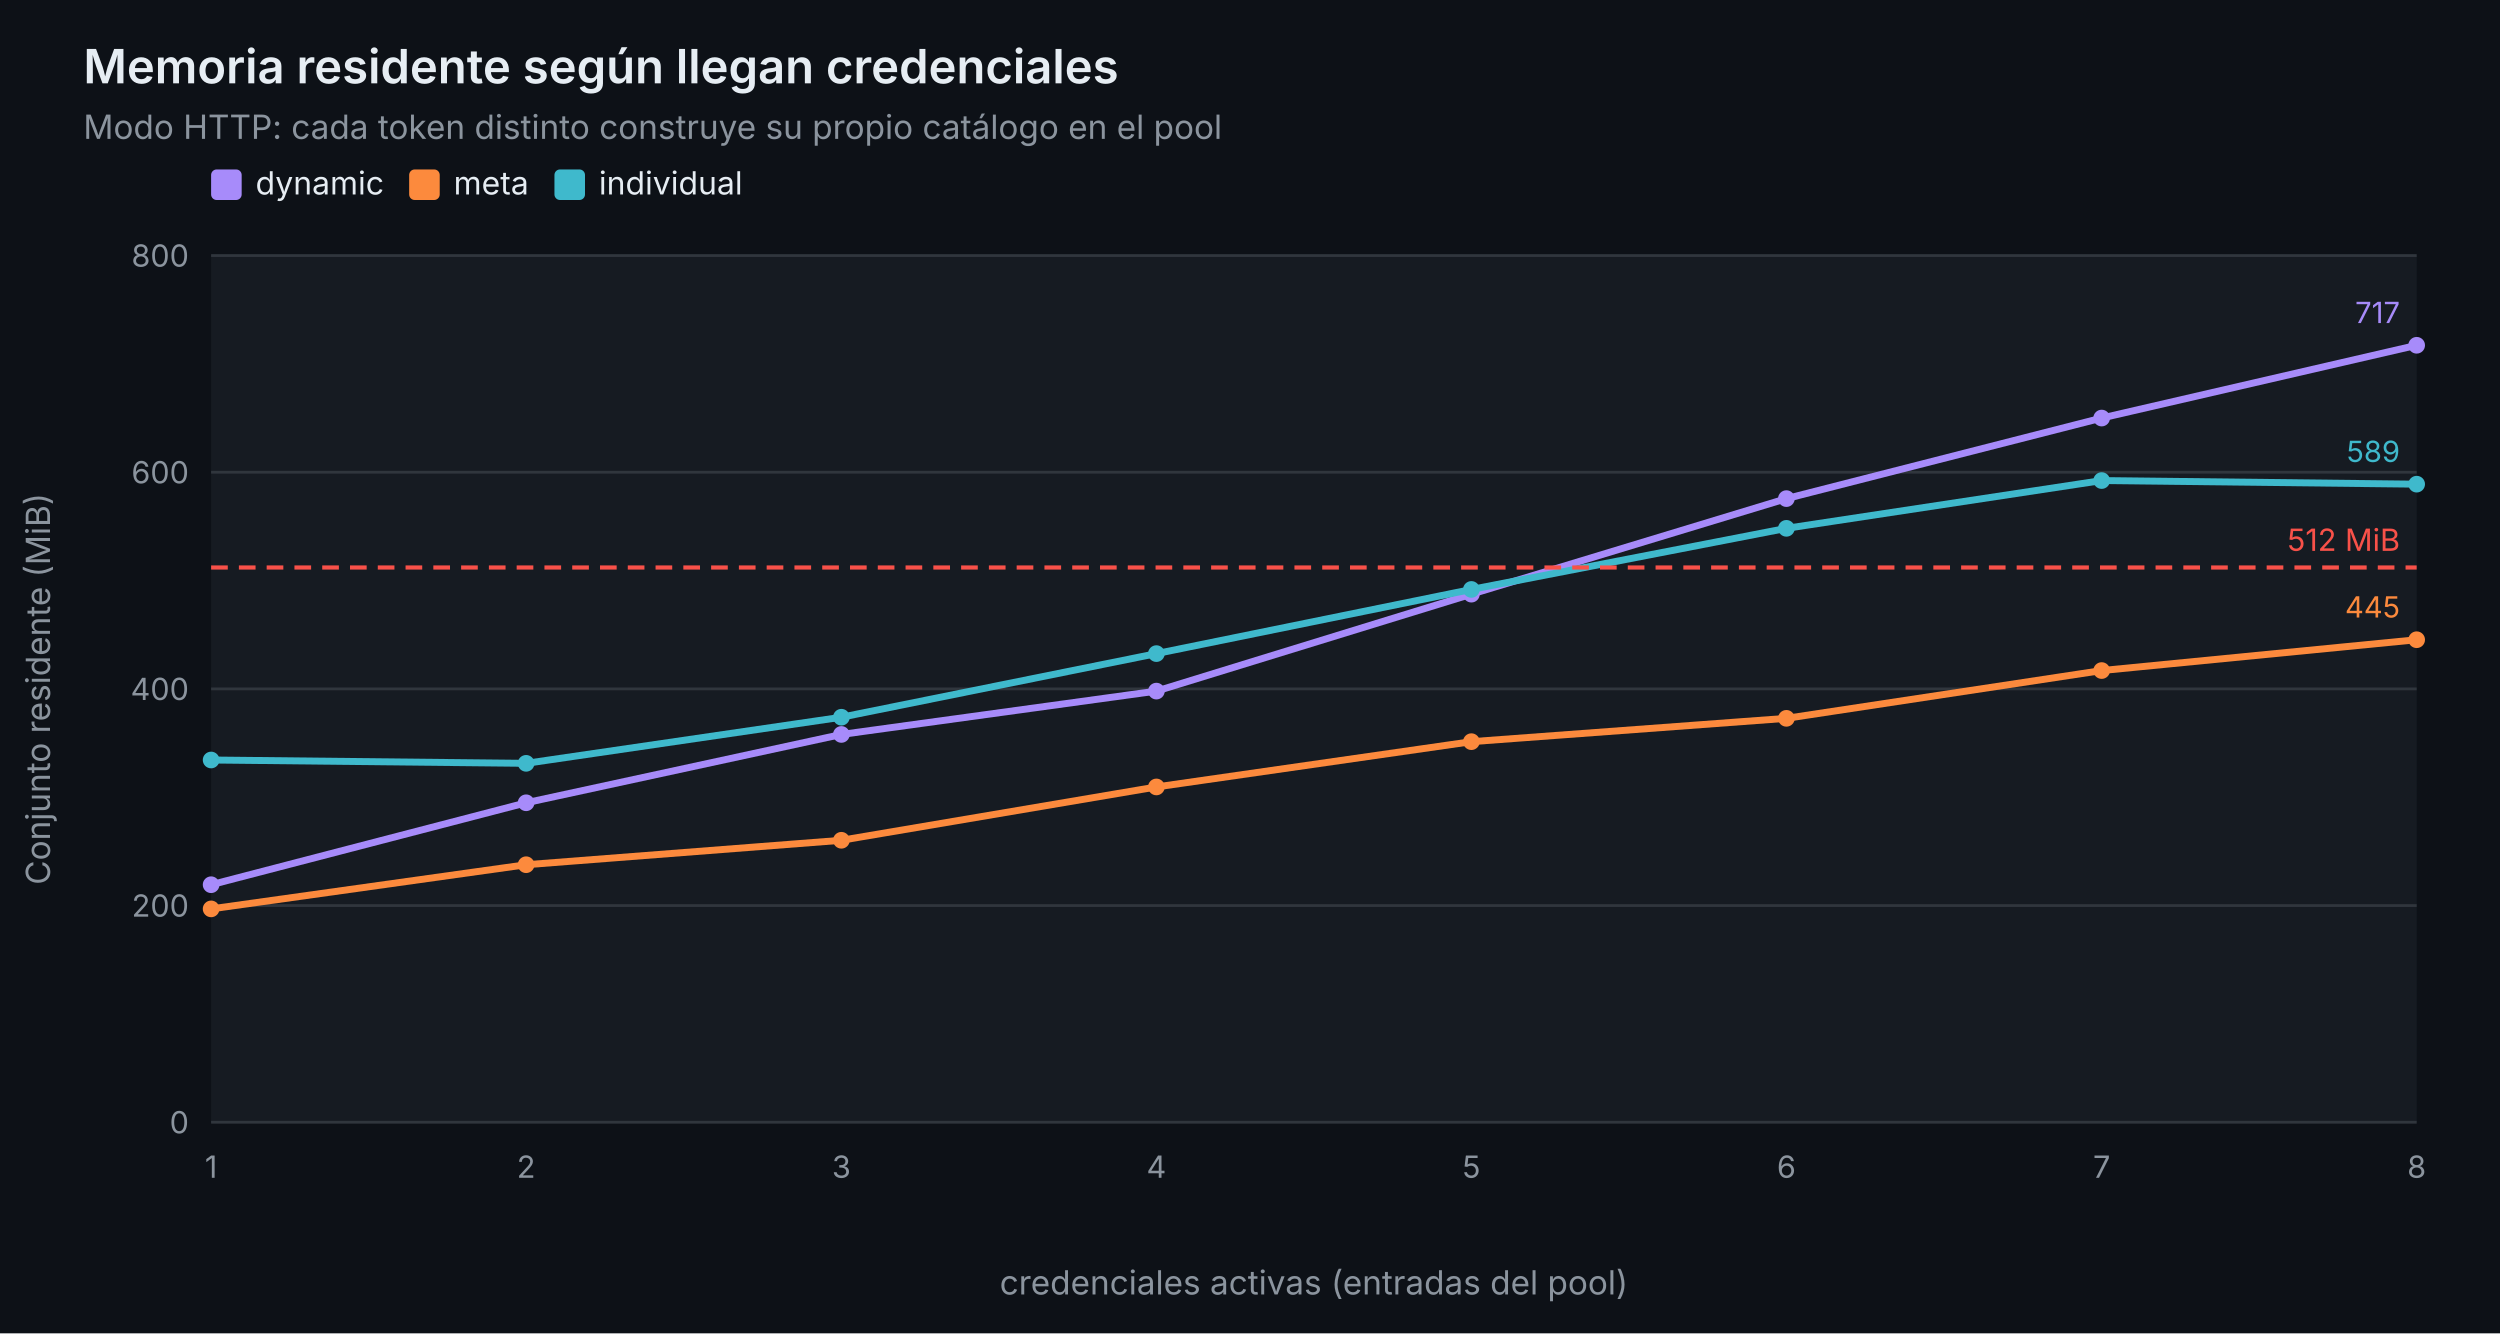
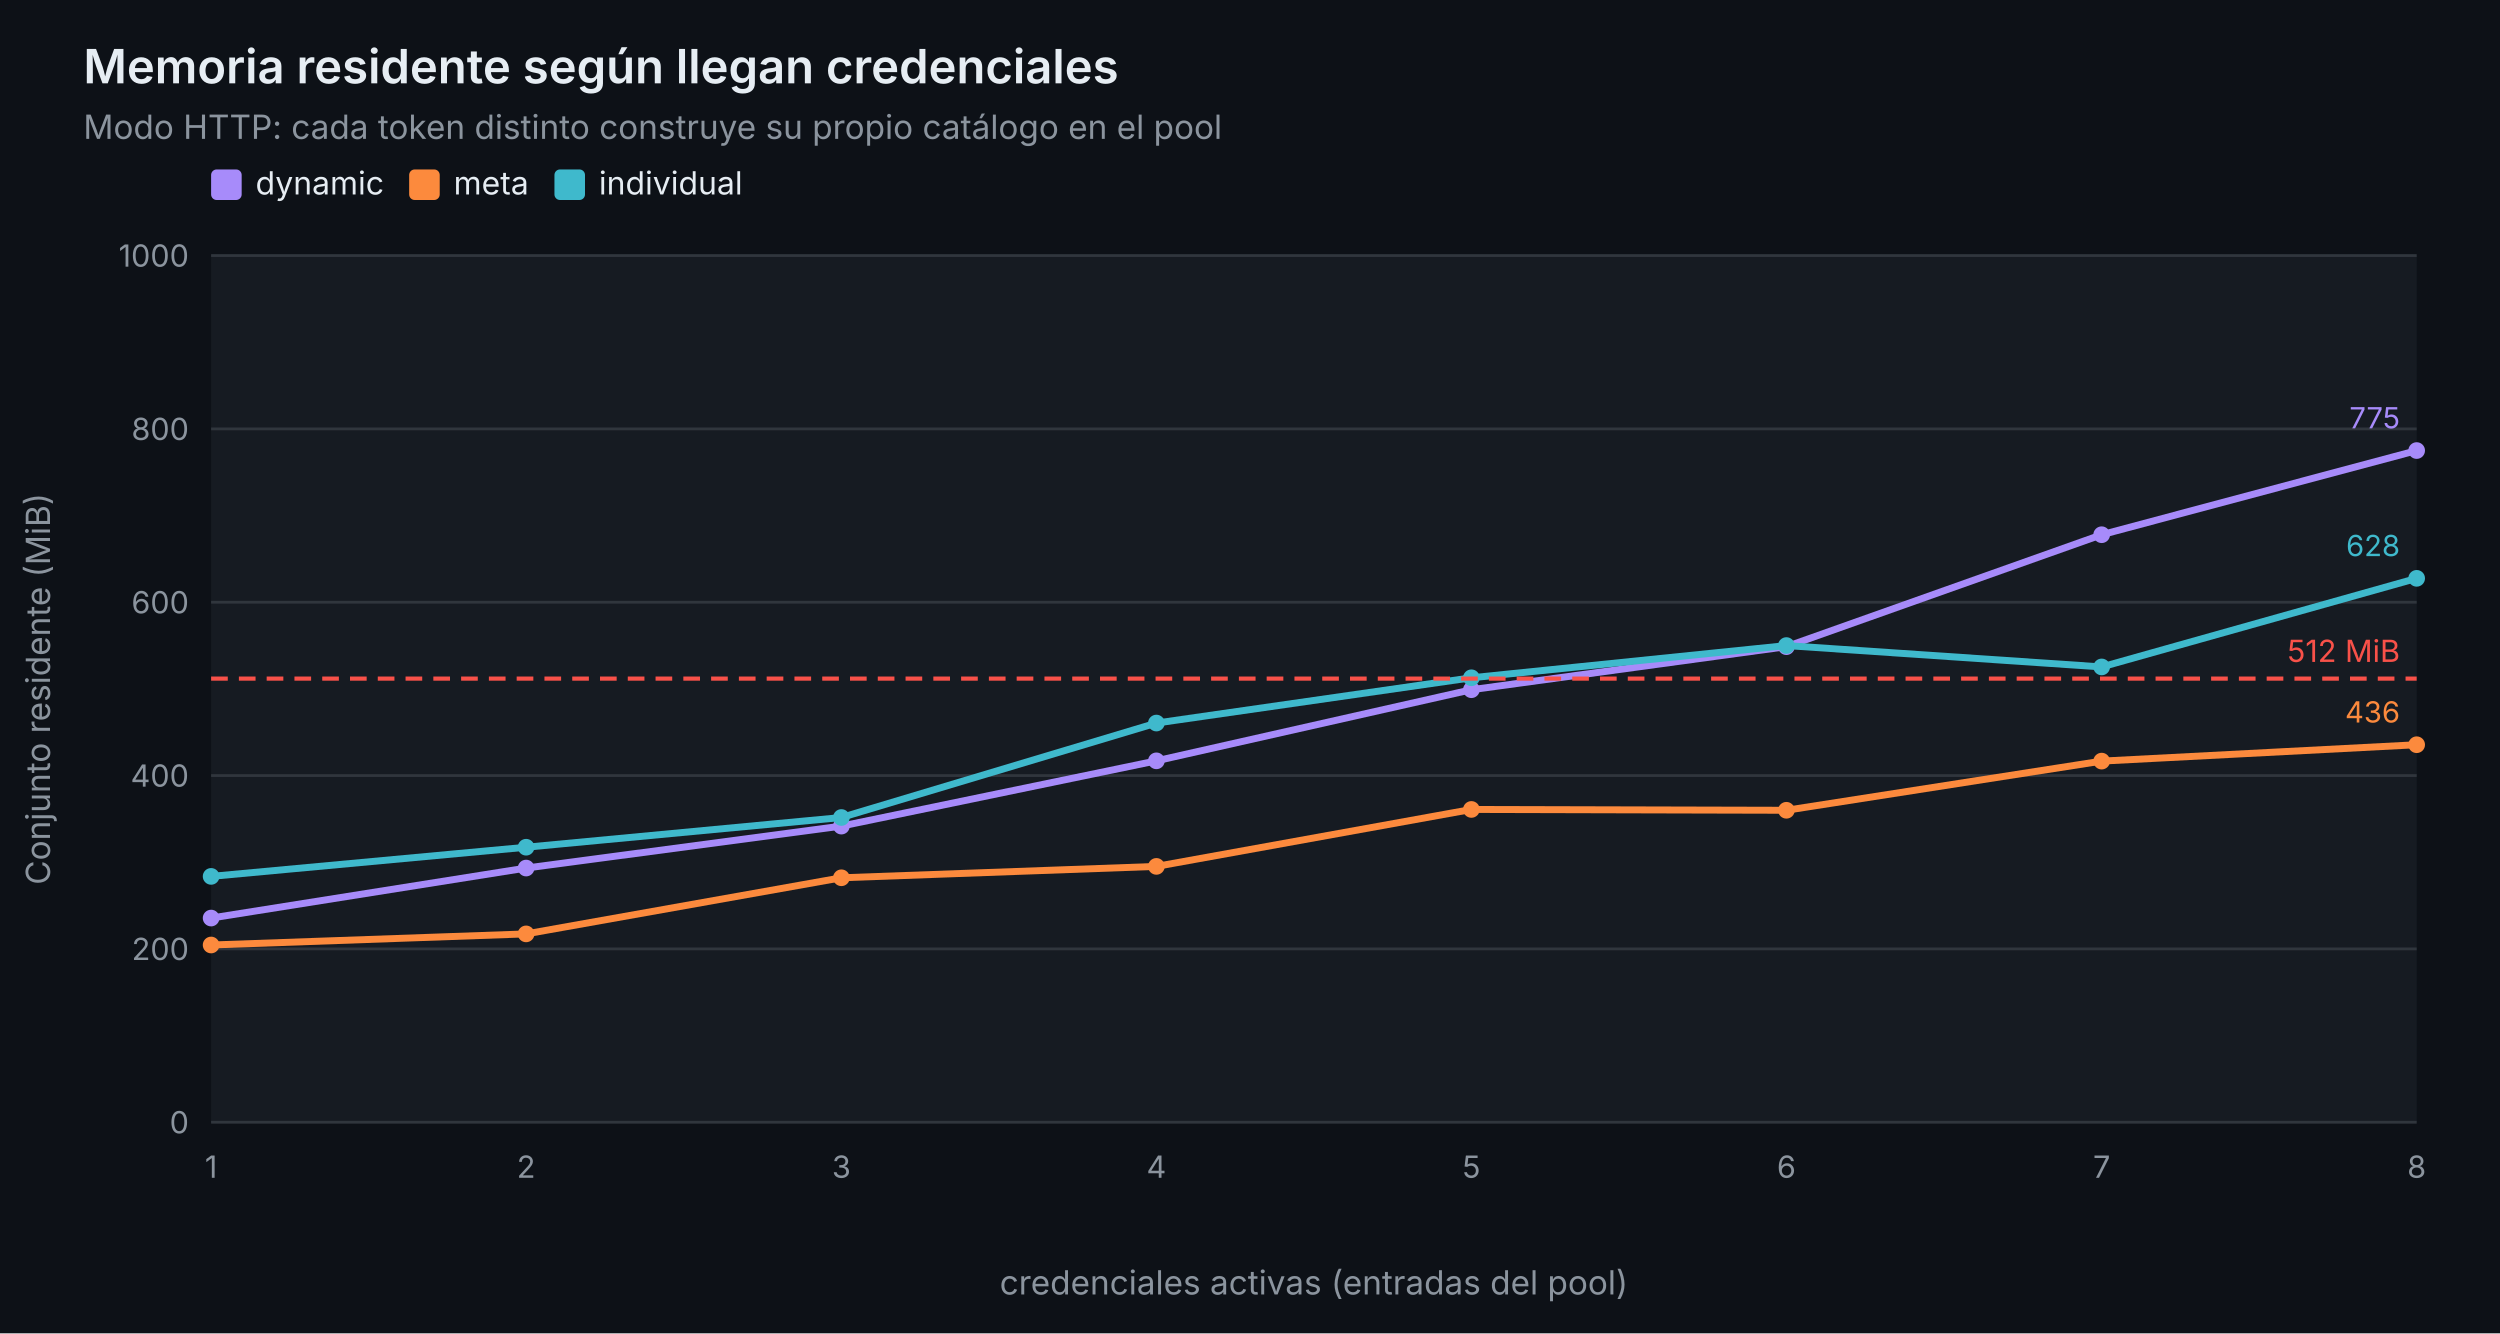
<svg xmlns="http://www.w3.org/2000/svg" viewBox="0 0 900 480" width="900" height="480" role="img" aria-label="Memoria residente según llegan credenciales. Modo HTTP: cada token distinto construye su propio catálogo en el pool">
  <rect width="900" height="480" fill="#0d1117" />
  <text x="30" y="30" font-family="ui-sans-serif,system-ui,-apple-system,Segoe UI,sans-serif" font-size="17" font-weight="600" fill="#e6edf3">Memoria residente según llegan credenciales</text>
  <text x="30" y="50" font-family="ui-sans-serif,system-ui,-apple-system,Segoe UI,sans-serif" font-size="12" fill="#8b949e">Modo HTTP: cada token distinto construye su propio catálogo en el pool</text>
  <rect x="76" y="92" width="794" height="312" fill="#161b22" />
  <rect x="76.0" y="61.0" width="11" height="11" rx="2" fill="#a78bfa" />
  <text x="92.0" y="70.0" font-family="ui-sans-serif,system-ui,-apple-system,Segoe UI,sans-serif" font-size="11.5" fill="#e6edf3">dynamic</text>
  <rect x="147.3" y="61.0" width="11" height="11" rx="2" fill="#fc8a3d" />
  <text x="163.3" y="70.0" font-family="ui-sans-serif,system-ui,-apple-system,Segoe UI,sans-serif" font-size="11.5" fill="#e6edf3">meta</text>
  <rect x="199.6" y="61.0" width="11" height="11" rx="2" fill="#3fb9cc" />
  <text x="215.6" y="70.0" font-family="ui-sans-serif,system-ui,-apple-system,Segoe UI,sans-serif" font-size="11.5" fill="#e6edf3">individual</text>
  <line x1="76" y1="404.0" x2="870" y2="404.0" stroke="#30363d" stroke-width="1" />
  <text x="68" y="408.0" font-family="ui-sans-serif,system-ui,-apple-system,Segoe UI,sans-serif" font-size="11" text-anchor="end" fill="#8b949e">0</text>
-   <line x1="76" y1="326.0" x2="870" y2="326.0" stroke="#30363d" stroke-width="1" />
-   <text x="68" y="330.0" font-family="ui-sans-serif,system-ui,-apple-system,Segoe UI,sans-serif" font-size="11" text-anchor="end" fill="#8b949e">200</text>
-   <line x1="76" y1="248.0" x2="870" y2="248.0" stroke="#30363d" stroke-width="1" />
-   <text x="68" y="252.0" font-family="ui-sans-serif,system-ui,-apple-system,Segoe UI,sans-serif" font-size="11" text-anchor="end" fill="#8b949e">400</text>
-   <line x1="76" y1="170.0" x2="870" y2="170.0" stroke="#30363d" stroke-width="1" />
-   <text x="68" y="174.0" font-family="ui-sans-serif,system-ui,-apple-system,Segoe UI,sans-serif" font-size="11" text-anchor="end" fill="#8b949e">600</text>
+   <line x1="76" y1="341.6" x2="870" y2="341.6" stroke="#30363d" stroke-width="1" />
+   <text x="68" y="345.6" font-family="ui-sans-serif,system-ui,-apple-system,Segoe UI,sans-serif" font-size="11" text-anchor="end" fill="#8b949e">200</text>
+   <line x1="76" y1="279.2" x2="870" y2="279.2" stroke="#30363d" stroke-width="1" />
+   <text x="68" y="283.2" font-family="ui-sans-serif,system-ui,-apple-system,Segoe UI,sans-serif" font-size="11" text-anchor="end" fill="#8b949e">400</text>
+   <line x1="76" y1="216.8" x2="870" y2="216.8" stroke="#30363d" stroke-width="1" />
+   <text x="68" y="220.8" font-family="ui-sans-serif,system-ui,-apple-system,Segoe UI,sans-serif" font-size="11" text-anchor="end" fill="#8b949e">600</text>
+   <line x1="76" y1="154.4" x2="870" y2="154.4" stroke="#30363d" stroke-width="1" />
+   <text x="68" y="158.4" font-family="ui-sans-serif,system-ui,-apple-system,Segoe UI,sans-serif" font-size="11" text-anchor="end" fill="#8b949e">800</text>
  <line x1="76" y1="92.0" x2="870" y2="92.0" stroke="#30363d" stroke-width="1" />
-   <text x="68" y="96.0" font-family="ui-sans-serif,system-ui,-apple-system,Segoe UI,sans-serif" font-size="11" text-anchor="end" fill="#8b949e">800</text>
+   <text x="68" y="96.0" font-family="ui-sans-serif,system-ui,-apple-system,Segoe UI,sans-serif" font-size="11" text-anchor="end" fill="#8b949e">1000</text>
  <text x="18" y="248.0" font-family="ui-sans-serif,system-ui,-apple-system,Segoe UI,sans-serif" font-size="12" fill="#8b949e" text-anchor="middle" transform="rotate(-90 18 248.0)">Conjunto residente (MiB)</text>
  <text x="473.0" y="466" font-family="ui-sans-serif,system-ui,-apple-system,Segoe UI,sans-serif" font-size="12" text-anchor="middle" fill="#8b949e">credenciales activas (entradas del pool)</text>
  <text x="76.0" y="424" font-family="ui-sans-serif,system-ui,-apple-system,Segoe UI,sans-serif" font-size="11" text-anchor="middle" fill="#8b949e">1</text>
  <text x="189.4" y="424" font-family="ui-sans-serif,system-ui,-apple-system,Segoe UI,sans-serif" font-size="11" text-anchor="middle" fill="#8b949e">2</text>
  <text x="302.9" y="424" font-family="ui-sans-serif,system-ui,-apple-system,Segoe UI,sans-serif" font-size="11" text-anchor="middle" fill="#8b949e">3</text>
  <text x="416.3" y="424" font-family="ui-sans-serif,system-ui,-apple-system,Segoe UI,sans-serif" font-size="11" text-anchor="middle" fill="#8b949e">4</text>
  <text x="529.7" y="424" font-family="ui-sans-serif,system-ui,-apple-system,Segoe UI,sans-serif" font-size="11" text-anchor="middle" fill="#8b949e">5</text>
  <text x="643.1" y="424" font-family="ui-sans-serif,system-ui,-apple-system,Segoe UI,sans-serif" font-size="11" text-anchor="middle" fill="#8b949e">6</text>
  <text x="756.6" y="424" font-family="ui-sans-serif,system-ui,-apple-system,Segoe UI,sans-serif" font-size="11" text-anchor="middle" fill="#8b949e">7</text>
  <text x="870.0" y="424" font-family="ui-sans-serif,system-ui,-apple-system,Segoe UI,sans-serif" font-size="11" text-anchor="middle" fill="#8b949e">8</text>
-   <path d="M76.0,318.5L189.4,289.0L302.9,264.4L416.3,248.8L529.7,213.9L643.1,179.5L756.6,150.5L870.0,124.3" fill="none" stroke="#a78bfa" stroke-width="2.5" stroke-linejoin="round" />
-   <circle cx="76.0" cy="318.5" r="3" fill="#a78bfa" />
-   <circle cx="189.4" cy="289.0" r="3" fill="#a78bfa" />
-   <circle cx="302.9" cy="264.4" r="3" fill="#a78bfa" />
-   <circle cx="416.3" cy="248.8" r="3" fill="#a78bfa" />
-   <circle cx="529.7" cy="213.9" r="3" fill="#a78bfa" />
-   <circle cx="643.1" cy="179.5" r="3" fill="#a78bfa" />
-   <circle cx="756.6" cy="150.5" r="3" fill="#a78bfa" />
-   <circle cx="870.0" cy="124.3" r="3" fill="#a78bfa" />
-   <text x="864.0" y="116.3" font-family="ui-sans-serif,system-ui,-apple-system,Segoe UI,sans-serif" font-size="10.5" text-anchor="end" fill="#a78bfa">717</text>
-   <path d="M76.0,327.2L189.4,311.3L302.9,302.5L416.3,283.3L529.7,267.0L643.1,258.6L756.6,241.4L870.0,230.3" fill="none" stroke="#fc8a3d" stroke-width="2.5" stroke-linejoin="round" />
-   <circle cx="76.0" cy="327.2" r="3" fill="#fc8a3d" />
-   <circle cx="189.4" cy="311.3" r="3" fill="#fc8a3d" />
-   <circle cx="302.9" cy="302.5" r="3" fill="#fc8a3d" />
-   <circle cx="416.3" cy="283.3" r="3" fill="#fc8a3d" />
-   <circle cx="529.7" cy="267.0" r="3" fill="#fc8a3d" />
-   <circle cx="643.1" cy="258.6" r="3" fill="#fc8a3d" />
-   <circle cx="756.6" cy="241.4" r="3" fill="#fc8a3d" />
-   <circle cx="870.0" cy="230.3" r="3" fill="#fc8a3d" />
-   <text x="864.0" y="222.3" font-family="ui-sans-serif,system-ui,-apple-system,Segoe UI,sans-serif" font-size="10.5" text-anchor="end" fill="#fc8a3d">445</text>
-   <path d="M76.0,273.6L189.4,274.8L302.9,258.2L416.3,235.3L529.7,212.2L643.1,190.2L756.6,173.0L870.0,174.3" fill="none" stroke="#3fb9cc" stroke-width="2.5" stroke-linejoin="round" />
-   <circle cx="76.0" cy="273.6" r="3" fill="#3fb9cc" />
-   <circle cx="189.4" cy="274.8" r="3" fill="#3fb9cc" />
-   <circle cx="302.9" cy="258.2" r="3" fill="#3fb9cc" />
-   <circle cx="416.3" cy="235.3" r="3" fill="#3fb9cc" />
-   <circle cx="529.7" cy="212.2" r="3" fill="#3fb9cc" />
-   <circle cx="643.1" cy="190.2" r="3" fill="#3fb9cc" />
-   <circle cx="756.6" cy="173.0" r="3" fill="#3fb9cc" />
-   <circle cx="870.0" cy="174.3" r="3" fill="#3fb9cc" />
-   <text x="864.0" y="166.3" font-family="ui-sans-serif,system-ui,-apple-system,Segoe UI,sans-serif" font-size="10.5" text-anchor="end" fill="#3fb9cc">589</text>
-   <line x1="76" y1="204.3" x2="870" y2="204.3" stroke="#f85149" stroke-width="1.5" stroke-dasharray="6 4" />
-   <text x="864" y="198.3" font-family="ui-sans-serif,system-ui,-apple-system,Segoe UI,sans-serif" font-size="11" text-anchor="end" fill="#f85149">512 MiB</text>
+   <path d="M76.0,330.5L189.4,312.5L302.9,297.4L416.3,273.9L529.7,248.3L643.1,232.8L756.6,192.5L870.0,162.2" fill="none" stroke="#a78bfa" stroke-width="2.5" stroke-linejoin="round" />
+   <circle cx="76.0" cy="330.5" r="3" fill="#a78bfa" />
+   <circle cx="189.4" cy="312.5" r="3" fill="#a78bfa" />
+   <circle cx="302.9" cy="297.4" r="3" fill="#a78bfa" />
+   <circle cx="416.3" cy="273.9" r="3" fill="#a78bfa" />
+   <circle cx="529.7" cy="248.3" r="3" fill="#a78bfa" />
+   <circle cx="643.1" cy="232.8" r="3" fill="#a78bfa" />
+   <circle cx="756.6" cy="192.5" r="3" fill="#a78bfa" />
+   <circle cx="870.0" cy="162.2" r="3" fill="#a78bfa" />
+   <text x="864.0" y="154.2" font-family="ui-sans-serif,system-ui,-apple-system,Segoe UI,sans-serif" font-size="10.5" text-anchor="end" fill="#a78bfa">775</text>
+   <path d="M76.0,340.2L189.4,336.2L302.9,316.0L416.3,311.9L529.7,291.4L643.1,291.7L756.6,274.0L870.0,268.1" fill="none" stroke="#fc8a3d" stroke-width="2.5" stroke-linejoin="round" />
+   <circle cx="76.0" cy="340.2" r="3" fill="#fc8a3d" />
+   <circle cx="189.4" cy="336.2" r="3" fill="#fc8a3d" />
+   <circle cx="302.9" cy="316.0" r="3" fill="#fc8a3d" />
+   <circle cx="416.3" cy="311.9" r="3" fill="#fc8a3d" />
+   <circle cx="529.7" cy="291.4" r="3" fill="#fc8a3d" />
+   <circle cx="643.1" cy="291.7" r="3" fill="#fc8a3d" />
+   <circle cx="756.6" cy="274.0" r="3" fill="#fc8a3d" />
+   <circle cx="870.0" cy="268.1" r="3" fill="#fc8a3d" />
+   <text x="864.0" y="260.1" font-family="ui-sans-serif,system-ui,-apple-system,Segoe UI,sans-serif" font-size="10.5" text-anchor="end" fill="#fc8a3d">436</text>
+   <path d="M76.0,315.5L189.4,305.0L302.9,294.3L416.3,260.3L529.7,244.0L643.1,232.4L756.6,240.1L870.0,208.2" fill="none" stroke="#3fb9cc" stroke-width="2.5" stroke-linejoin="round" />
+   <circle cx="76.0" cy="315.5" r="3" fill="#3fb9cc" />
+   <circle cx="189.4" cy="305.0" r="3" fill="#3fb9cc" />
+   <circle cx="302.9" cy="294.3" r="3" fill="#3fb9cc" />
+   <circle cx="416.3" cy="260.3" r="3" fill="#3fb9cc" />
+   <circle cx="529.7" cy="244.0" r="3" fill="#3fb9cc" />
+   <circle cx="643.1" cy="232.4" r="3" fill="#3fb9cc" />
+   <circle cx="756.6" cy="240.1" r="3" fill="#3fb9cc" />
+   <circle cx="870.0" cy="208.2" r="3" fill="#3fb9cc" />
+   <text x="864.0" y="200.2" font-family="ui-sans-serif,system-ui,-apple-system,Segoe UI,sans-serif" font-size="10.5" text-anchor="end" fill="#3fb9cc">628</text>
+   <line x1="76" y1="244.3" x2="870" y2="244.3" stroke="#f85149" stroke-width="1.5" stroke-dasharray="6 4" />
+   <text x="864" y="238.3" font-family="ui-sans-serif,system-ui,-apple-system,Segoe UI,sans-serif" font-size="11" text-anchor="end" fill="#f85149">512 MiB</text>
</svg>
